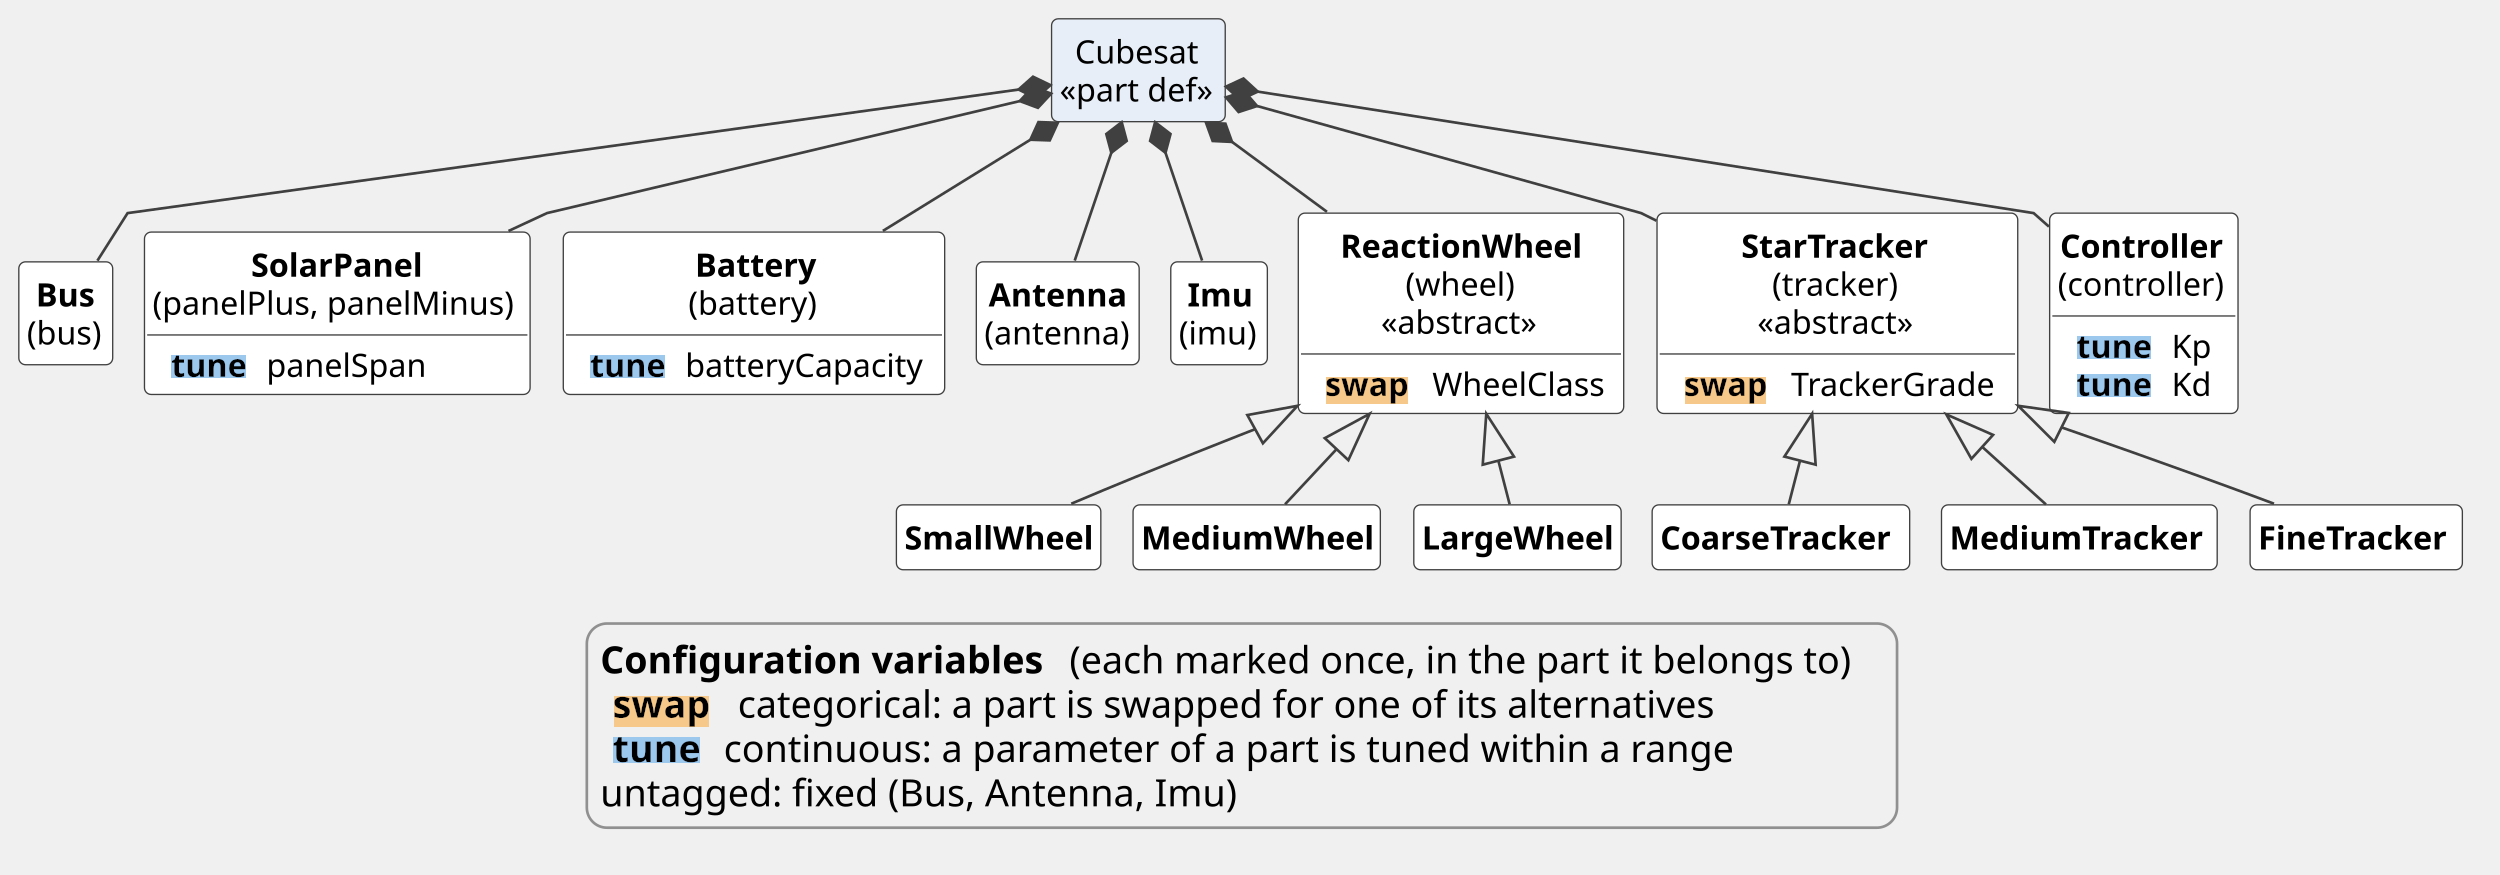
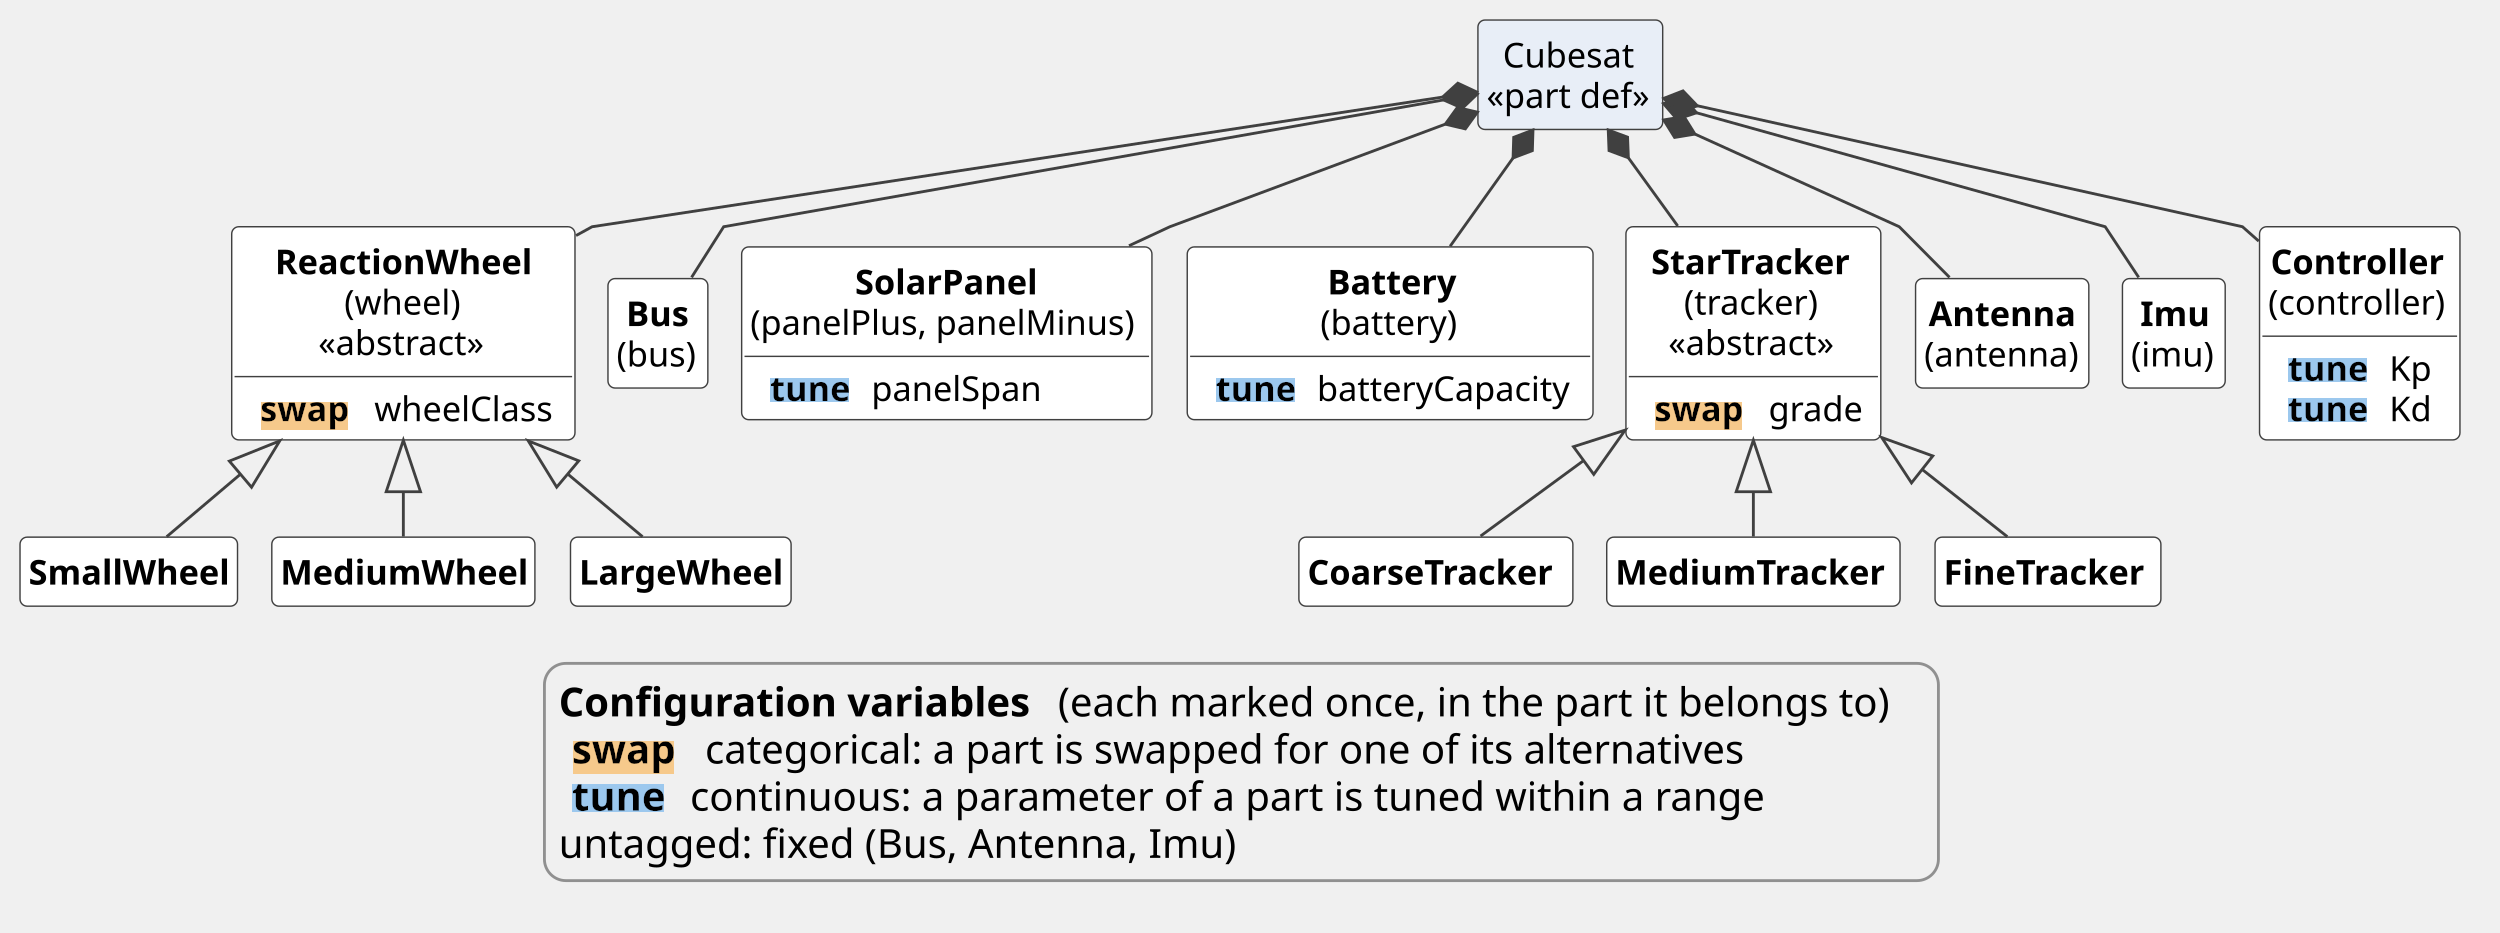
- <svg xmlns="http://www.w3.org/2000/svg" version="1.1" data-diagram-type="CLASS" style="width:700px;height:245px;background:#FFFFFF;" width="700.044px" height="245.392px" viewBox="0 0 700 245" zoomAndPan="magnify" preserveAspectRatio="none" contentStyleType="text/css">
+ <svg xmlns="http://www.w3.org/2000/svg" version="1.1" data-diagram-type="CLASS" style="width:700px;height:261px;background:#FFFFFF;" width="700.751px" height="261.08px" viewBox="0 0 700 261" zoomAndPan="magnify" preserveAspectRatio="none" contentStyleType="text/css">
  <defs>
-     <filter id="bz76buwp0zjbz0" x="0" y="0" width="1" height="1">
-       <feFlood flood-color="#9CC8EE" result="flood" />
+     <filter id="bdt4q9fhwot5v0" x="0" y="0" width="1" height="1">
+       <feFlood flood-color="#F6C98B" result="flood" />
      <feComposite in="SourceGraphic" in2="flood" operator="over" />
    </filter>
-     <filter id="bz76buwp0zjbz1" x="0" y="0" width="1" height="1">
-       <feFlood flood-color="#F6C98B" result="flood" />
+     <filter id="bdt4q9fhwot5v1" x="0" y="0" width="1" height="1">
+       <feFlood flood-color="#9CC8EE" result="flood" />
      <feComposite in="SourceGraphic" in2="flood" operator="over" />
    </filter>
  </defs>
  <g font-family="sans-serif" lengthAdjust="spacing">
    <g class="entity" data-qualified-name="Cubesat" id="ent0001" data-source-line="23">
-       <rect x="294.44" y="5.269" width="48.626" height="28.804" fill="#E8EEF7" style="stroke:#404040;stroke-width:0.376;" rx="1.882" ry="1.882" />
-       <text x="300.981" y="17.766" fill="#000" font-size="9.033" textLength="35.545">Cubesat</text>
-       <text x="296.698" y="28.404" fill="#000" font-size="9.033" textLength="44.11">«part def»</text>
+       <rect x="413.819" y="5.606" width="51.735" height="30.645" fill="#E8EEF7" style="stroke:#404040;stroke-width:0.4;" rx="2.002" ry="2.002" />
+       <text x="420.779" y="18.902" fill="#000" font-size="9.61" textLength="37.817">Cubesat</text>
+       <text x="416.222" y="30.22" fill="#000" font-size="9.61" textLength="46.93">«part def»</text>
    </g>
-     <g class="entity" data-qualified-name="Bus" id="ent0002" data-source-line="24">
-       <rect x="5.269" y="73.316" width="26.287" height="28.804" fill="#FFF" style="stroke:#404040;stroke-width:0.376;" rx="1.882" ry="1.882" />
-       <text x="10.048" y="85.813" fill="#000" font-size="9.033" textLength="16.729" font-weight="700">Bus</text>
-       <text x="7.527" y="96.451" fill="#000" font-size="9.033" textLength="21.771">(bus)</text>
+     <g class="entity" data-qualified-name="ReactionWheel" id="ent0002" data-source-line="24">
+       <rect x="64.878" y="63.484" width="96.117" height="59.689" fill="#FFF" style="stroke:#404040;stroke-width:0.4;" rx="2.002" ry="2.002" />
+       <text x="76.996" y="76.78" fill="#000" font-size="9.61" textLength="71.88" font-weight="700">ReactionWheel</text>
+       <text x="96.383" y="88.098" fill="#000" font-size="9.61" textLength="33.106">(wheel)</text>
+       <text x="89.098" y="99.416" fill="#000" font-size="9.61" textLength="47.676">«abstract»</text>
+       <line x1="65.678" y1="105.448" x2="160.194" y2="105.448" style="stroke:#404040;stroke-width:0.4;" />
+       <text x="72.85" y="117.942" fill="#000" font-size="9.61" textLength="25.743" font-weight="700" filter="url(#bdt4q9fhwot5v0)">swap</text>
+       <text x="104.802" y="117.942" fill="#000" font-size="9.61" textLength="51.388">wheelClass</text>
    </g>
-     <g class="entity" data-qualified-name="SolarPanel" id="ent0003" data-source-line="26">
-       <rect x="40.452" y="64.984" width="107.975" height="45.464" fill="#FFF" style="stroke:#404040;stroke-width:0.376;" rx="1.882" ry="1.882" />
-       <text x="70.292" y="77.48" fill="#000" font-size="9.033" textLength="48.296" font-weight="700">SolarPanel</text>
-       <text x="42.71" y="88.119" fill="#000" font-size="9.033" textLength="103.459">(panelPlus, panelMinus)</text>
-       <line x1="41.205" y1="93.788" x2="147.674" y2="93.788" style="stroke:#404040;stroke-width:0.376;" />
-       <text x="47.946" y="105.531" fill="#000" font-size="9.033" textLength="20.818" font-weight="700" filter="url(#bz76buwp0zjbz0)">tune</text>
-       <text x="74.599" y="105.531" fill="#000" font-size="9.033" textLength="45.067">panelSpan</text>
+     <g class="entity" data-qualified-name="Bus" id="ent0003" data-source-line="27">
+       <rect x="170.23" y="78.004" width="27.967" height="30.645" fill="#FFF" style="stroke:#404040;stroke-width:0.4;" rx="2.002" ry="2.002" />
+       <text x="175.315" y="91.299" fill="#000" font-size="9.61" textLength="17.799" font-weight="700">Bus</text>
+       <text x="172.633" y="102.617" fill="#000" font-size="9.61" textLength="23.162">(bus)</text>
    </g>
-     <g class="entity" data-qualified-name="Battery" id="ent0004" data-source-line="29">
-       <rect x="157.721" y="64.984" width="106.789" height="45.464" fill="#FFF" style="stroke:#404040;stroke-width:0.376;" rx="1.882" ry="1.882" />
-       <text x="194.622" y="77.48" fill="#000" font-size="9.033" textLength="32.987" font-weight="700">Battery</text>
-       <text x="192.738" y="88.119" fill="#000" font-size="9.033" textLength="36.753">(battery)</text>
-       <line x1="158.474" y1="93.788" x2="263.757" y2="93.788" style="stroke:#404040;stroke-width:0.376;" />
-       <text x="165.214" y="105.531" fill="#000" font-size="9.033" textLength="20.818" font-weight="700" filter="url(#bz76buwp0zjbz0)">tune</text>
-       <text x="191.867" y="105.531" fill="#000" font-size="9.033" textLength="68.126">batteryCapacity</text>
+     <g class="entity" data-qualified-name="SolarPanel" id="ent0004" data-source-line="29">
+       <rect x="207.663" y="69.138" width="114.878" height="48.371" fill="#FFF" style="stroke:#404040;stroke-width:0.4;" rx="2.002" ry="2.002" />
+       <text x="239.41" y="82.434" fill="#000" font-size="9.61" textLength="51.383" font-weight="700">SolarPanel</text>
+       <text x="210.065" y="93.752" fill="#000" font-size="9.61" textLength="110.073">(panelPlus, panelMinus)</text>
+       <line x1="208.463" y1="99.783" x2="321.739" y2="99.783" style="stroke:#404040;stroke-width:0.4;" />
+       <text x="215.635" y="112.278" fill="#000" font-size="9.61" textLength="22.149" font-weight="700" filter="url(#bdt4q9fhwot5v1)">tune</text>
+       <text x="243.992" y="112.278" fill="#000" font-size="9.61" textLength="47.948">panelSpan</text>
    </g>
-     <g class="entity" data-qualified-name="Antenna" id="ent0005" data-source-line="32">
-       <rect x="273.371" y="73.316" width="45.596" height="28.804" fill="#FFF" style="stroke:#404040;stroke-width:0.376;" rx="1.882" ry="1.882" />
-       <text x="276.814" y="85.813" fill="#000" font-size="9.033" textLength="38.712" font-weight="700">Antenna</text>
-       <text x="275.629" y="96.451" fill="#000" font-size="9.033" textLength="41.08">(antenna)</text>
+     <g class="entity" data-qualified-name="Battery" id="ent0005" data-source-line="32">
+       <rect x="332.428" y="69.138" width="113.616" height="48.371" fill="#FFF" style="stroke:#404040;stroke-width:0.4;" rx="2.002" ry="2.002" />
+       <text x="371.688" y="82.434" fill="#000" font-size="9.61" textLength="35.095" font-weight="700">Battery</text>
+       <text x="369.685" y="93.752" fill="#000" font-size="9.61" textLength="39.103">(battery)</text>
+       <line x1="333.229" y1="99.783" x2="445.243" y2="99.783" style="stroke:#404040;stroke-width:0.4;" />
+       <text x="340.401" y="112.278" fill="#000" font-size="9.61" textLength="22.149" font-weight="700" filter="url(#bdt4q9fhwot5v1)">tune</text>
+       <text x="368.758" y="112.278" fill="#000" font-size="9.61" textLength="72.481">batteryCapacity</text>
    </g>
-     <g class="entity" data-qualified-name="Imu" id="ent0006" data-source-line="34">
-       <rect x="327.817" y="73.316" width="27.041" height="28.804" fill="#FFF" style="stroke:#404040;stroke-width:0.376;" rx="1.882" ry="1.882" />
-       <text x="332.494" y="85.813" fill="#000" font-size="9.033" textLength="17.686" font-weight="700">Imu</text>
-       <text x="330.075" y="96.451" fill="#000" font-size="9.033" textLength="22.525">(imu)</text>
+     <g class="entity" data-qualified-name="StarTracker" id="ent0006" data-source-line="35">
+       <rect x="455.264" y="63.484" width="71.364" height="59.689" fill="#FFF" style="stroke:#404040;stroke-width:0.4;" rx="2.002" ry="2.002" />
+       <text x="462.321" y="76.78" fill="#000" font-size="9.61" textLength="57.249" font-weight="700">StarTracker</text>
+       <text x="471.491" y="88.098" fill="#000" font-size="9.61" textLength="38.91">(tracker)</text>
+       <text x="467.108" y="99.416" fill="#000" font-size="9.61" textLength="47.676">«abstract»</text>
+       <line x1="456.065" y1="105.448" x2="525.827" y2="105.448" style="stroke:#404040;stroke-width:0.4;" />
+       <text x="463.237" y="117.942" fill="#000" font-size="9.61" textLength="25.743" font-weight="700" filter="url(#bdt4q9fhwot5v0)">swap</text>
+       <text x="495.188" y="117.942" fill="#000" font-size="9.61" textLength="26.635">grade</text>
    </g>
-     <g class="entity" data-qualified-name="ReactionWheel" id="ent0007" data-source-line="36">
-       <rect x="363.526" y="59.669" width="91.109" height="56.102" fill="#FFF" style="stroke:#404040;stroke-width:0.376;" rx="1.882" ry="1.882" />
-       <text x="375.3" y="72.166" fill="#000" font-size="9.033" textLength="67.561" font-weight="700">ReactionWheel</text>
-       <text x="393.523" y="82.804" fill="#000" font-size="9.033" textLength="31.117">(wheel)</text>
-       <text x="386.675" y="93.443" fill="#000" font-size="9.033" textLength="44.811">«abstract»</text>
-       <line x1="364.279" y1="99.112" x2="453.883" y2="99.112" style="stroke:#404040;stroke-width:0.376;" />
-       <text x="371.02" y="110.855" fill="#000" font-size="9.033" textLength="24.196" font-weight="700" filter="url(#bz76buwp0zjbz1)">swap</text>
-       <text x="401.051" y="110.855" fill="#000" font-size="9.033" textLength="49.068">WheelClass</text>
+     <g class="entity" data-qualified-name="Antenna" id="ent0007" data-source-line="38">
+       <rect x="536.359" y="78.004" width="48.511" height="30.645" fill="#FFF" style="stroke:#404040;stroke-width:0.4;" rx="2.002" ry="2.002" />
+       <text x="540.021" y="91.299" fill="#000" font-size="9.61" textLength="41.186" font-weight="700">Antenna</text>
+       <text x="538.761" y="102.617" fill="#000" font-size="9.61" textLength="43.706">(antenna)</text>
    </g>
-     <g class="entity" data-qualified-name="StarTracker" id="ent0008" data-source-line="39">
-       <rect x="463.964" y="59.669" width="101.002" height="56.102" fill="#FFF" style="stroke:#404040;stroke-width:0.376;" rx="1.882" ry="1.882" />
-       <text x="487.56" y="72.166" fill="#000" font-size="9.033" textLength="53.809" font-weight="700">StarTracker</text>
-       <text x="496.179" y="82.804" fill="#000" font-size="9.033" textLength="36.572">(tracker)</text>
-       <text x="492.059" y="93.443" fill="#000" font-size="9.033" textLength="44.811">«abstract»</text>
-       <line x1="464.717" y1="99.112" x2="564.213" y2="99.112" style="stroke:#404040;stroke-width:0.376;" />
-       <text x="471.457" y="110.855" fill="#000" font-size="9.033" textLength="24.196" font-weight="700" filter="url(#bz76buwp0zjbz1)">swap</text>
-       <text x="501.489" y="110.855" fill="#000" font-size="9.033" textLength="58.96">TrackerGrade</text>
+     <g class="entity" data-qualified-name="Imu" id="ent0008" data-source-line="40">
+       <rect x="594.285" y="78.004" width="28.77" height="30.645" fill="#FFF" style="stroke:#404040;stroke-width:0.4;" rx="2.002" ry="2.002" />
+       <text x="599.261" y="91.299" fill="#000" font-size="9.61" textLength="18.817" font-weight="700">Imu</text>
+       <text x="596.687" y="102.617" fill="#000" font-size="9.61" textLength="23.965">(imu)</text>
    </g>
    <g class="entity" data-qualified-name="Controller" id="ent0009" data-source-line="42">
-       <rect x="573.901" y="59.669" width="52.746" height="56.102" fill="#FFF" style="stroke:#404040;stroke-width:0.376;" rx="1.882" ry="1.882" />
-       <text x="576.801" y="72.166" fill="#000" font-size="9.033" textLength="46.946" font-weight="700">Controller</text>
-       <text x="576.159" y="82.804" fill="#000" font-size="9.033" textLength="48.229">(controller)</text>
-       <line x1="574.654" y1="88.473" x2="625.894" y2="88.473" style="stroke:#404040;stroke-width:0.376;" />
-       <text x="581.395" y="100.217" fill="#000" font-size="9.033" textLength="20.818" font-weight="700" filter="url(#bz76buwp0zjbz0)">tune</text>
-       <text x="608.048" y="100.217" fill="#000" font-size="9.033" textLength="11.582">Kp</text>
-       <text x="581.395" y="110.855" fill="#000" font-size="9.033" textLength="20.818" font-weight="700" filter="url(#bz76buwp0zjbz0)">tune</text>
-       <text x="608.048" y="110.855" fill="#000" font-size="9.033" textLength="11.582">Kd</text>
+       <rect x="632.67" y="63.484" width="56.118" height="59.689" fill="#FFF" style="stroke:#404040;stroke-width:0.4;" rx="2.002" ry="2.002" />
+       <text x="635.755" y="76.78" fill="#000" font-size="9.61" textLength="49.947" font-weight="700">Controller</text>
+       <text x="635.073" y="88.098" fill="#000" font-size="9.61" textLength="51.313">(controller)</text>
+       <line x1="633.471" y1="94.129" x2="687.987" y2="94.129" style="stroke:#404040;stroke-width:0.4;" />
+       <text x="640.643" y="106.624" fill="#000" font-size="9.61" textLength="22.149" font-weight="700" filter="url(#bdt4q9fhwot5v1)">tune</text>
+       <text x="669" y="106.624" fill="#000" font-size="9.61" textLength="12.323">Kp</text>
+       <text x="640.643" y="117.942" fill="#000" font-size="9.61" textLength="22.149" font-weight="700" filter="url(#bdt4q9fhwot5v1)">tune</text>
+       <text x="669" y="117.942" fill="#000" font-size="9.61" textLength="12.323">Kd</text>
    </g>
    <g class="entity" data-qualified-name="SmallWheel" id="ent0018" data-source-line="54">
-       <rect x="250.992" y="141.364" width="57.24" height="18.166" fill="#FFF" style="stroke:#404040;stroke-width:0.376;" rx="1.882" ry="1.882" />
-       <text x="253.25" y="153.86" fill="#000" font-size="9.033" textLength="52.724" font-weight="700">SmallWheel</text>
+       <rect x="5.606" y="150.401" width="60.9" height="19.327" fill="#FFF" style="stroke:#404040;stroke-width:0.4;" rx="2.002" ry="2.002" />
+       <text x="8.009" y="163.697" fill="#000" font-size="9.61" textLength="56.094" font-weight="700">SmallWheel</text>
    </g>
    <g class="entity" data-qualified-name="MediumWheel" id="ent0019" data-source-line="56">
-       <rect x="317.256" y="141.364" width="69.241" height="18.166" fill="#FFF" style="stroke:#404040;stroke-width:0.376;" rx="1.882" ry="1.882" />
-       <text x="319.514" y="153.86" fill="#000" font-size="9.033" textLength="64.725" font-weight="700">MediumWheel</text>
+       <rect x="76.106" y="150.401" width="73.668" height="19.327" fill="#FFF" style="stroke:#404040;stroke-width:0.4;" rx="2.002" ry="2.002" />
+       <text x="78.508" y="163.697" fill="#000" font-size="9.61" textLength="68.863" font-weight="700">MediumWheel</text>
    </g>
    <g class="entity" data-qualified-name="LargeWheel" id="ent0020" data-source-line="58">
-       <rect x="395.864" y="141.364" width="58.056" height="18.166" fill="#FFF" style="stroke:#404040;stroke-width:0.376;" rx="1.882" ry="1.882" />
-       <text x="398.122" y="153.86" fill="#000" font-size="9.033" textLength="53.54" font-weight="700">LargeWheel</text>
+       <rect x="159.739" y="150.401" width="61.768" height="19.327" fill="#FFF" style="stroke:#404040;stroke-width:0.4;" rx="2.002" ry="2.002" />
+       <text x="162.142" y="163.697" fill="#000" font-size="9.61" textLength="56.963" font-weight="700">LargeWheel</text>
    </g>
    <g class="entity" data-qualified-name="CoarseTracker" id="ent0021" data-source-line="60">
-       <rect x="462.601" y="141.364" width="72.108" height="18.166" fill="#FFF" style="stroke:#404040;stroke-width:0.376;" rx="1.882" ry="1.882" />
-       <text x="464.86" y="153.86" fill="#000" font-size="9.033" textLength="67.592" font-weight="700">CoarseTracker</text>
+       <rect x="363.686" y="150.401" width="76.718" height="19.327" fill="#FFF" style="stroke:#404040;stroke-width:0.4;" rx="2.002" ry="2.002" />
+       <text x="366.088" y="163.697" fill="#000" font-size="9.61" textLength="71.913" font-weight="700">CoarseTracker</text>
    </g>
    <g class="entity" data-qualified-name="MediumTracker" id="ent0022" data-source-line="62">
-       <rect x="543.618" y="141.364" width="77.194" height="18.166" fill="#FFF" style="stroke:#404040;stroke-width:0.376;" rx="1.882" ry="1.882" />
-       <text x="545.877" y="153.86" fill="#000" font-size="9.033" textLength="72.677" font-weight="700">MediumTracker</text>
+       <rect x="449.882" y="150.401" width="82.129" height="19.327" fill="#FFF" style="stroke:#404040;stroke-width:0.4;" rx="2.002" ry="2.002" />
+       <text x="452.285" y="163.697" fill="#000" font-size="9.61" textLength="77.323" font-weight="700">MediumTracker</text>
    </g>
    <g class="entity" data-qualified-name="FineTracker" id="ent0023" data-source-line="64">
-       <rect x="630.025" y="141.364" width="59.437" height="18.166" fill="#FFF" style="stroke:#404040;stroke-width:0.376;" rx="1.882" ry="1.882" />
-       <text x="632.283" y="153.86" fill="#000" font-size="9.033" textLength="54.92" font-weight="700">FineTracker</text>
+       <rect x="541.813" y="150.401" width="63.237" height="19.327" fill="#FFF" style="stroke:#404040;stroke-width:0.4;" rx="2.002" ry="2.002" />
+       <text x="544.215" y="163.697" fill="#000" font-size="9.61" textLength="58.431" font-weight="700">FineTracker</text>
    </g>
    <g class="link" data-entity-1="ent0001" data-entity-2="ent0002" id="lnk10" data-source-line="46" data-link-type="composition">
-       <path d="M285.184,25.079 C216.324,34.624 35.725,59.669 35.725,59.669 C35.725,59.669 31.532,66.278 27.272,72.993" style="stroke:#404040;stroke-width:0.753;" fill="none" id="Cubesat-backto-Bus" codeLine="46" />
-       <polygon points="294.132,23.839,289.245,21.477,285.184,25.079,290.071,27.442,294.132,23.839" fill="#404040" style="stroke:#404040;stroke-width:0.753;stroke-linejoin:miter;stroke-miterlimit:10;" />
+       <path d="M403.927,27.18 C335.373,37.631 165.794,63.484 165.794,63.484 C165.794,63.484 164.088,64.421 161.285,65.959" style="stroke:#404040;stroke-width:0.801;" fill="none" id="Cubesat-backto-ReactionWheel" codeLine="46" />
+       <polygon points="413.427,25.732,408.194,23.289,403.927,27.18,409.16,29.623,413.427,25.732" fill="#404040" style="stroke:#404040;stroke-width:0.801;stroke-linejoin:miter;stroke-miterlimit:10;" />
    </g>
    <g class="link" data-entity-1="ent0001" data-entity-2="ent0003" id="lnk11" data-source-line="47" data-link-type="composition">
-       <path d="M285.53,28.3 C239.463,39.215 153.152,59.669 153.152,59.669 C153.152,59.669 148.763,61.709 142.38,64.675" style="stroke:#404040;stroke-width:0.753;" fill="none" id="Cubesat-backto-SolarPanel" codeLine="47" />
-       <polygon points="294.32,26.218,289.231,24.329,285.53,28.3,290.619,30.189,294.32,26.218" fill="#404040" style="stroke:#404040;stroke-width:0.753;stroke-linejoin:miter;stroke-miterlimit:10;" />
+       <path d="M404.179,27.983 C342.593,38.826 202.633,63.484 202.633,63.484 C202.633,63.484 198.172,70.516 193.64,77.659" style="stroke:#404040;stroke-width:0.801;" fill="none" id="Cubesat-backto-Bus" codeLine="47" />
+       <polygon points="413.643,26.316,408.355,23.995,404.179,27.983,409.466,30.304,413.643,26.316" fill="#404040" style="stroke:#404040;stroke-width:0.801;stroke-linejoin:miter;stroke-miterlimit:10;" />
    </g>
    <g class="link" data-entity-1="ent0001" data-entity-2="ent0004" id="lnk12" data-source-line="48" data-link-type="composition">
-       <path d="M288.505,39.122 C274.331,47.892 263.405,54.641 247.206,64.652" style="stroke:#404040;stroke-width:0.753;" fill="none" id="Cubesat-backto-Battery" codeLine="48" />
-       <polygon points="296.187,34.37,290.762,34.186,288.505,39.122,293.93,39.307,296.187,34.37" fill="#404040" style="stroke:#404040;stroke-width:0.753;stroke-linejoin:miter;stroke-miterlimit:10;" />
+       <path d="M404.678,34.765 C371.554,47.106 327.567,63.484 327.567,63.484 C327.567,63.484 322.898,65.654 316.115,68.81" style="stroke:#404040;stroke-width:0.801;" fill="none" id="Cubesat-backto-SolarPanel" codeLine="48" />
+       <polygon points="413.683,31.41,408.062,30.085,404.678,34.765,410.299,36.089,413.683,31.41" fill="#404040" style="stroke:#404040;stroke-width:0.801;stroke-linejoin:miter;stroke-miterlimit:10;" />
    </g>
    <g class="link" data-entity-1="ent0001" data-entity-2="ent0005" id="lnk13" data-source-line="49" data-link-type="composition">
-       <path d="M311.171,42.766 C307.324,54.11 304.79,61.566 300.921,72.963" style="stroke:#404040;stroke-width:0.753;" fill="none" id="Cubesat-backto-Antenna" codeLine="49" />
-       <polygon points="314.072,34.212,309.77,37.522,311.171,42.766,315.473,39.456,314.072,34.212" fill="#404040" style="stroke:#404040;stroke-width:0.753;stroke-linejoin:miter;stroke-miterlimit:10;" />
+       <path d="M423.658,44.225 C416.963,53.619 413.699,58.198 406.027,68.954" style="stroke:#404040;stroke-width:0.801;" fill="none" id="Cubesat-backto-Battery" codeLine="49" />
+       <polygon points="429.236,36.399,423.838,38.453,423.658,44.225,429.056,42.171,429.236,36.399" fill="#404040" style="stroke:#404040;stroke-width:0.801;stroke-linejoin:miter;stroke-miterlimit:10;" />
    </g>
    <g class="link" data-entity-1="ent0001" data-entity-2="ent0006" id="lnk14" data-source-line="50" data-link-type="composition">
-       <path d="M326.336,42.766 C330.183,54.11 332.717,61.566 336.586,72.963" style="stroke:#404040;stroke-width:0.753;" fill="none" id="Cubesat-backto-Imu" codeLine="50" />
-       <polygon points="323.436,34.212,322.034,39.456,326.336,42.766,327.737,37.522,323.436,34.212" fill="#404040" style="stroke:#404040;stroke-width:0.753;stroke-linejoin:miter;stroke-miterlimit:10;" />
+       <path d="M455.942,44.183 C461.572,51.96 463.056,54.01 469.759,63.268" style="stroke:#404040;stroke-width:0.801;" fill="none" id="Cubesat-backto-StarTracker" codeLine="50" />
+       <polygon points="450.307,36.399,450.53,42.17,455.942,44.183,455.719,38.413,450.307,36.399" fill="#404040" style="stroke:#404040;stroke-width:0.801;stroke-linejoin:miter;stroke-miterlimit:10;" />
    </g>
    <g class="link" data-entity-1="ent0001" data-entity-2="ent0007" id="lnk15" data-source-line="51" data-link-type="composition">
-       <path d="M344.963,39.73 C354.786,46.971 359.883,50.719 371.55,59.316" style="stroke:#404040;stroke-width:0.753;" fill="none" id="Cubesat-backto-ReactionWheel" codeLine="51" />
-       <polygon points="337.692,34.37,339.541,39.473,344.963,39.73,343.114,34.626,337.692,34.37" fill="#404040" style="stroke:#404040;stroke-width:0.753;stroke-linejoin:miter;stroke-miterlimit:10;" />
+       <path d="M474.587,37.549 C501.817,49.899 531.786,63.484 531.786,63.484 C531.786,63.484 538.769,70.516 545.865,77.659" style="stroke:#404040;stroke-width:0.801;" fill="none" id="Cubesat-backto-Antenna" codeLine="51" />
+       <polygon points="465.835,33.58,468.888,38.482,474.587,37.549,471.534,32.647,465.835,33.58" fill="#404040" style="stroke:#404040;stroke-width:0.801;stroke-linejoin:miter;stroke-miterlimit:10;" />
    </g>
    <g class="link" data-entity-1="ent0001" data-entity-2="ent0008" id="lnk16" data-source-line="52" data-link-type="composition">
-       <path d="M351.971,29.683 C392.303,40.929 459.515,59.669 459.515,59.669 C459.515,59.669 461.141,60.475 463.828,61.807" style="stroke:#404040;stroke-width:0.753;" fill="none" id="Cubesat-backto-StarTracker" codeLine="52" />
-       <polygon points="343.27,27.257,346.812,31.37,351.971,29.683,348.429,25.569,343.27,27.257" fill="#404040" style="stroke:#404040;stroke-width:0.753;stroke-linejoin:miter;stroke-miterlimit:10;" />
+       <path d="M475.028,31.58 C517.938,43.545 589.448,63.484 589.448,63.484 C589.448,63.484 594.109,70.516 598.834,77.659" style="stroke:#404040;stroke-width:0.801;" fill="none" id="Cubesat-backto-Imu" codeLine="52" />
+       <polygon points="465.771,28.999,469.539,33.375,475.028,31.58,471.26,27.204,465.771,28.999" fill="#404040" style="stroke:#404040;stroke-width:0.801;stroke-linejoin:miter;stroke-miterlimit:10;" />
    </g>
    <g class="link" data-entity-1="ent0001" data-entity-2="ent0009" id="lnk17" data-source-line="53" data-link-type="composition">
-       <path d="M352.172,25.657 C415.244,35.525 569.415,59.669 569.415,59.669 C569.415,59.669 571.108,61.167 573.705,63.463" style="stroke:#404040;stroke-width:0.753;" fill="none" id="Cubesat-backto-Controller" codeLine="53" />
-       <polygon points="343.248,24.261,347.244,27.934,352.172,25.657,348.175,21.984,343.248,24.261" fill="#404040" style="stroke:#404040;stroke-width:0.753;stroke-linejoin:miter;stroke-miterlimit:10;" />
+       <path d="M475.241,29.616 C526.953,41.092 627.889,63.484 627.889,63.484 C627.889,63.484 629.691,65.078 632.454,67.52" style="stroke:#404040;stroke-width:0.801;" fill="none" id="Cubesat-backto-Controller" codeLine="53" />
+       <polygon points="465.859,27.534,469.856,31.702,475.241,29.616,471.244,25.447,465.859,27.534" fill="#404040" style="stroke:#404040;stroke-width:0.801;stroke-linejoin:miter;stroke-miterlimit:10;" />
    </g>
-     <g class="link" data-entity-1="ent0007" data-entity-2="ent0018" id="lnk24" data-source-line="66" data-link-type="extension">
-       <path d="M351.434,120.165 C351.434,120.165 323.594,130.991 299.95,141.04" style="stroke:#404040;stroke-width:0.753;" fill="none" id="ReactionWheel-backto-SmallWheel" codeLine="66" />
-       <polygon points="363.3,113.625,349.254,116.209,353.614,124.121,363.3,113.625" fill="none" style="stroke:#404040;stroke-width:0.753;stroke-linejoin:miter;stroke-miterlimit:10;" />
+     <g class="link" data-entity-1="ent0002" data-entity-2="ent0018" id="lnk24" data-source-line="66" data-link-type="extension">
+       <path d="M67.325,132.771 C55.841,142.501 54.907,143.29 46.658,150.281" style="stroke:#404040;stroke-width:0.801;" fill="none" id="ReactionWheel-backto-SmallWheel" codeLine="66" />
+       <polygon points="78.324,123.452,64.219,129.105,70.432,136.437,78.324,123.452" fill="none" style="stroke:#404040;stroke-width:0.801;stroke-linejoin:miter;stroke-miterlimit:10;" />
    </g>
-     <g class="link" data-entity-1="ent0007" data-entity-2="ent0019" id="lnk25" data-source-line="67" data-link-type="extension">
-       <path d="M374.239,125.762 C365.673,134.93 365.988,134.589 359.815,141.198" style="stroke:#404040;stroke-width:0.753;" fill="none" id="ReactionWheel-backto-MediumWheel" codeLine="67" />
-       <polygon points="383.489,115.861,370.939,122.678,377.539,128.845,383.489,115.861" fill="none" style="stroke:#404040;stroke-width:0.753;stroke-linejoin:miter;stroke-miterlimit:10;" />
+     <g class="link" data-entity-1="ent0002" data-entity-2="ent0019" id="lnk25" data-source-line="67" data-link-type="extension">
+       <path d="M112.937,137.684 C112.937,147.438 112.937,143.193 112.937,150.225" style="stroke:#404040;stroke-width:0.801;" fill="none" id="ReactionWheel-backto-MediumWheel" codeLine="67" />
+       <polygon points="112.937,123.268,108.132,137.684,117.742,137.684,112.937,123.268" fill="none" style="stroke:#404040;stroke-width:0.801;stroke-linejoin:miter;stroke-miterlimit:10;" />
    </g>
-     <g class="link" data-entity-1="ent0007" data-entity-2="ent0020" id="lnk26" data-source-line="68" data-link-type="extension">
-       <path d="M419.54,128.981 C421.904,138.15 420.99,134.589 422.699,141.198" style="stroke:#404040;stroke-width:0.753;" fill="none" id="ReactionWheel-backto-LargeWheel" codeLine="68" />
-       <polygon points="416.158,115.861,415.167,130.109,423.913,127.854,416.158,115.861" fill="none" style="stroke:#404040;stroke-width:0.753;stroke-linejoin:miter;stroke-miterlimit:10;" />
+     <g class="link" data-entity-1="ent0002" data-entity-2="ent0020" id="lnk26" data-source-line="68" data-link-type="extension">
+       <path d="M158.961,132.718 C170.558,142.449 171.576,143.29 179.913,150.281" style="stroke:#404040;stroke-width:0.801;" fill="none" id="ReactionWheel-backto-LargeWheel" codeLine="68" />
+       <polygon points="147.919,123.452,155.873,136.399,162.05,129.037,147.919,123.452" fill="none" style="stroke:#404040;stroke-width:0.801;stroke-linejoin:miter;stroke-miterlimit:10;" />
    </g>
-     <g class="link" data-entity-1="ent0008" data-entity-2="ent0021" id="lnk27" data-source-line="69" data-link-type="extension">
-       <path d="M504.004,128.979 C501.633,138.147 502.557,134.589 500.855,141.198" style="stroke:#404040;stroke-width:0.753;" fill="none" id="StarTracker-backto-CoarseTracker" codeLine="69" />
-       <polygon points="507.397,115.861,499.632,127.848,508.377,130.11,507.397,115.861" fill="none" style="stroke:#404040;stroke-width:0.753;stroke-linejoin:miter;stroke-miterlimit:10;" />
+     <g class="link" data-entity-1="ent0006" data-entity-2="ent0021" id="lnk27" data-source-line="69" data-link-type="extension">
+       <path d="M443.412,128.954 C429.053,139.477 425.088,142.385 414.556,150.097" style="stroke:#404040;stroke-width:0.801;" fill="none" id="StarTracker-backto-CoarseTracker" codeLine="69" />
+       <polygon points="455.04,120.433,440.572,125.078,446.253,132.83,455.04,120.433" fill="none" style="stroke:#404040;stroke-width:0.801;stroke-linejoin:miter;stroke-miterlimit:10;" />
    </g>
-     <g class="link" data-entity-1="ent0008" data-entity-2="ent0022" id="lnk28" data-source-line="70" data-link-type="extension">
-       <path d="M555.021,125.124 C565.13,134.27 565.606,134.68 572.87,141.251" style="stroke:#404040;stroke-width:0.753;" fill="none" id="StarTracker-backto-MediumTracker" codeLine="70" />
-       <polygon points="544.973,116.034,551.991,128.473,558.051,121.775,544.973,116.034" fill="none" style="stroke:#404040;stroke-width:0.753;stroke-linejoin:miter;stroke-miterlimit:10;" />
+     <g class="link" data-entity-1="ent0006" data-entity-2="ent0022" id="lnk28" data-source-line="70" data-link-type="extension">
+       <path d="M490.942,137.684 C490.942,147.438 490.942,143.193 490.942,150.225" style="stroke:#404040;stroke-width:0.801;" fill="none" id="StarTracker-backto-MediumTracker" codeLine="70" />
+       <polygon points="490.942,123.268,486.137,137.684,495.747,137.684,490.942,123.268" fill="none" style="stroke:#404040;stroke-width:0.801;stroke-linejoin:miter;stroke-miterlimit:10;" />
    </g>
-     <g class="link" data-entity-1="ent0008" data-entity-2="ent0023" id="lnk29" data-source-line="71" data-link-type="extension">
-       <path d="M577.227,119.671 C577.227,119.671 609.957,130.991 636.717,141.04" style="stroke:#404040;stroke-width:0.753;" fill="none" id="StarTracker-backto-FineTracker" codeLine="71" />
-       <polygon points="565.101,113.625,575.212,123.713,579.242,115.629,565.101,113.625" fill="none" style="stroke:#404040;stroke-width:0.753;stroke-linejoin:miter;stroke-miterlimit:10;" />
+     <g class="link" data-entity-1="ent0006" data-entity-2="ent0023" id="lnk29" data-source-line="71" data-link-type="extension">
+       <path d="M538.198,131.441 C550.876,141.452 552.921,143.065 562.058,150.281" style="stroke:#404040;stroke-width:0.801;" fill="none" id="StarTracker-backto-FineTracker" codeLine="71" />
+       <polygon points="526.885,122.507,535.22,135.212,541.176,127.67,526.885,122.507" fill="none" style="stroke:#404040;stroke-width:0.801;stroke-linejoin:miter;stroke-miterlimit:10;" />
    </g>
    <g class="legend" data-source-line="73">
-       <rect x="164.31" y="174.584" width="366.864" height="57.173" fill="none" style="stroke:#909090;stroke-width:0.753;" rx="5.646" ry="5.646" />
-       <text x="168.073" y="188.536" fill="#000" font-size="10.538" textLength="128.039" font-weight="700">Configuration variables</text>
-       <text x="299.447" y="188.536" fill="#000" font-size="10.538" textLength="227.963">(each marked once, in the part it belongs to)</text>
-       <text x="171.547" y="200.948" fill="#000" font-size="10.538" textLength="28.229" font-weight="700" filter="url(#bz76buwp0zjbz1)">swap</text>
-       <text x="206.584" y="200.948" fill="#000" font-size="10.538" textLength="284.354">categorical: a part is swapped for one of its alternatives</text>
-       <text x="171.547" y="213.359" fill="#000" font-size="10.538" textLength="24.287" font-weight="700" filter="url(#bz76buwp0zjbz0)">tune</text>
-       <text x="202.642" y="213.359" fill="#000" font-size="10.538" textLength="292.767">continuous: a parameter of a part is tuned within a range</text>
-       <text x="168.073" y="225.77" fill="#000" font-size="10.538" textLength="184.482">untagged: fixed (Bus, Antenna, Imu)</text>
+       <rect x="152.439" y="185.745" width="390.318" height="60.828" fill="none" style="stroke:#909090;stroke-width:0.801;" rx="6.006" ry="6.006" />
+       <text x="156.443" y="200.589" fill="#000" font-size="11.212" textLength="136.225" font-weight="700">Configuration variables</text>
+       <text x="296.215" y="200.589" fill="#000" font-size="11.212" textLength="242.536">(each marked once, in the part it belongs to)</text>
+       <text x="160.138" y="213.794" fill="#000" font-size="11.212" textLength="30.034" font-weight="700" filter="url(#bdt4q9fhwot5v0)">swap</text>
+       <text x="197.415" y="213.794" fill="#000" font-size="11.212" textLength="302.533">categorical: a part is swapped for one of its alternatives</text>
+       <text x="160.138" y="226.999" fill="#000" font-size="11.212" textLength="25.84" font-weight="700" filter="url(#bdt4q9fhwot5v1)">tune</text>
+       <text x="193.221" y="226.999" fill="#000" font-size="11.212" textLength="311.484">continuous: a parameter of a part is tuned within a range</text>
+       <text x="156.443" y="240.204" fill="#000" font-size="11.212" textLength="196.276">untagged: fixed (Bus, Antenna, Imu)</text>
    </g>
  </g>
</svg>
